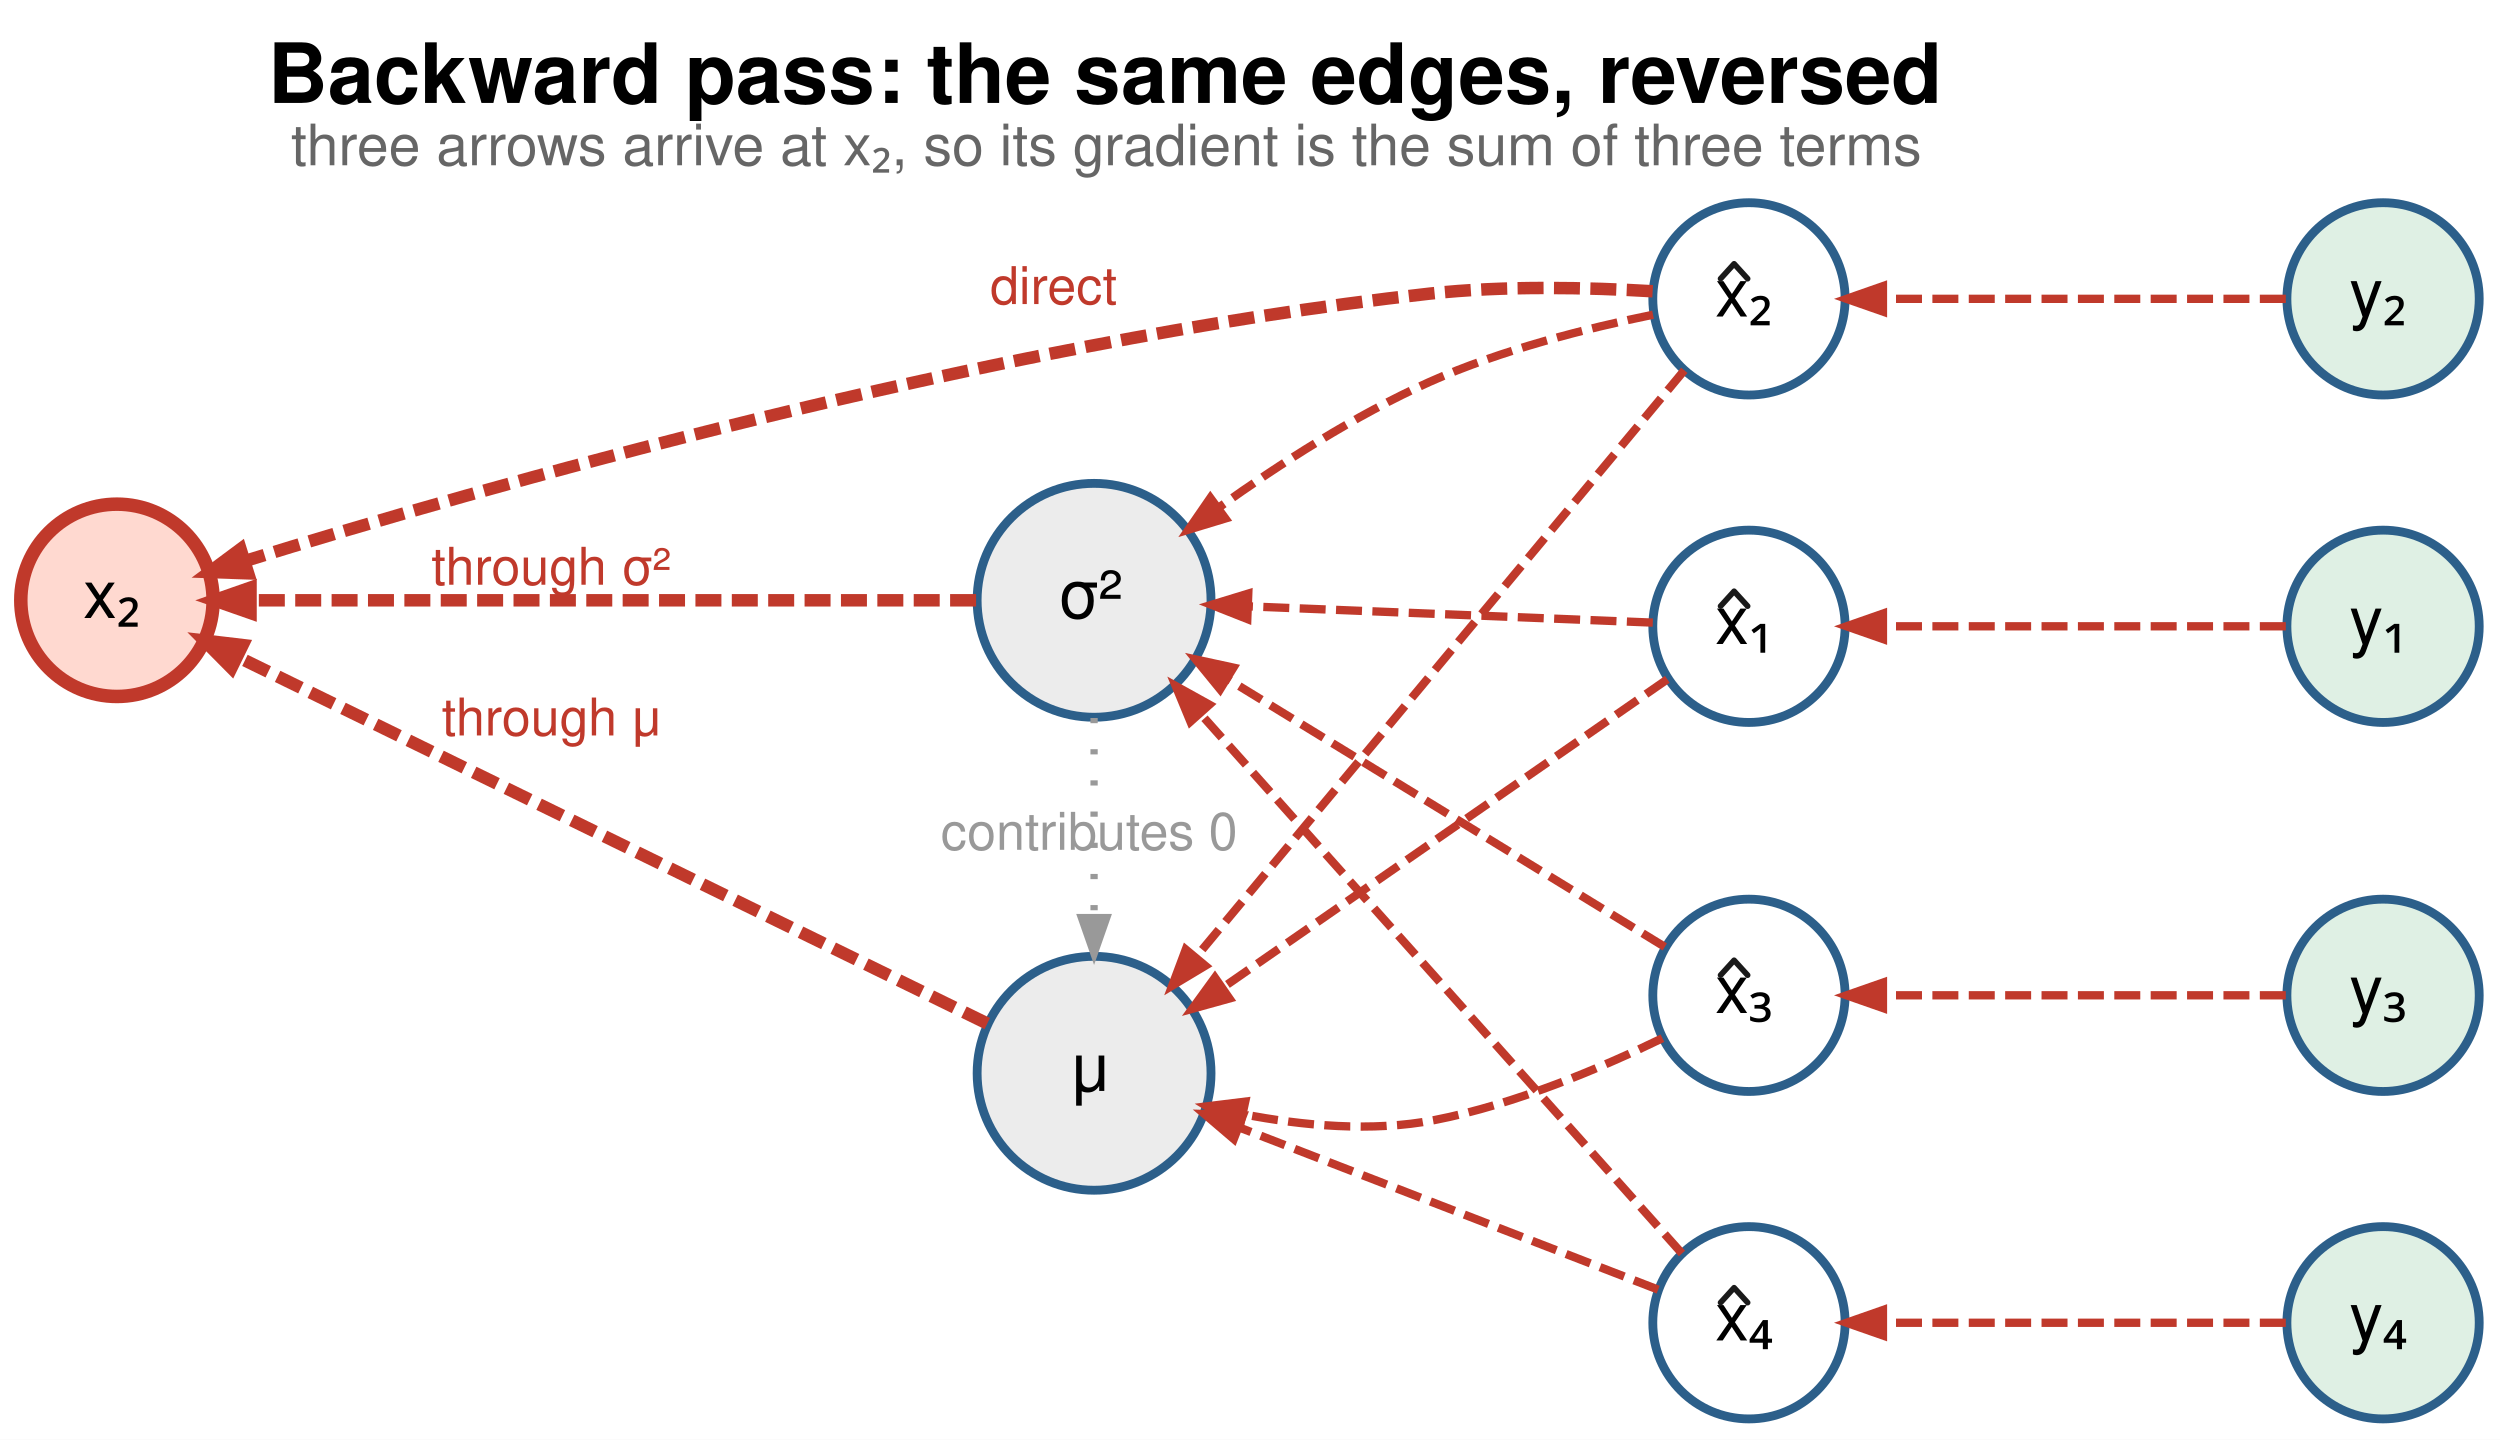
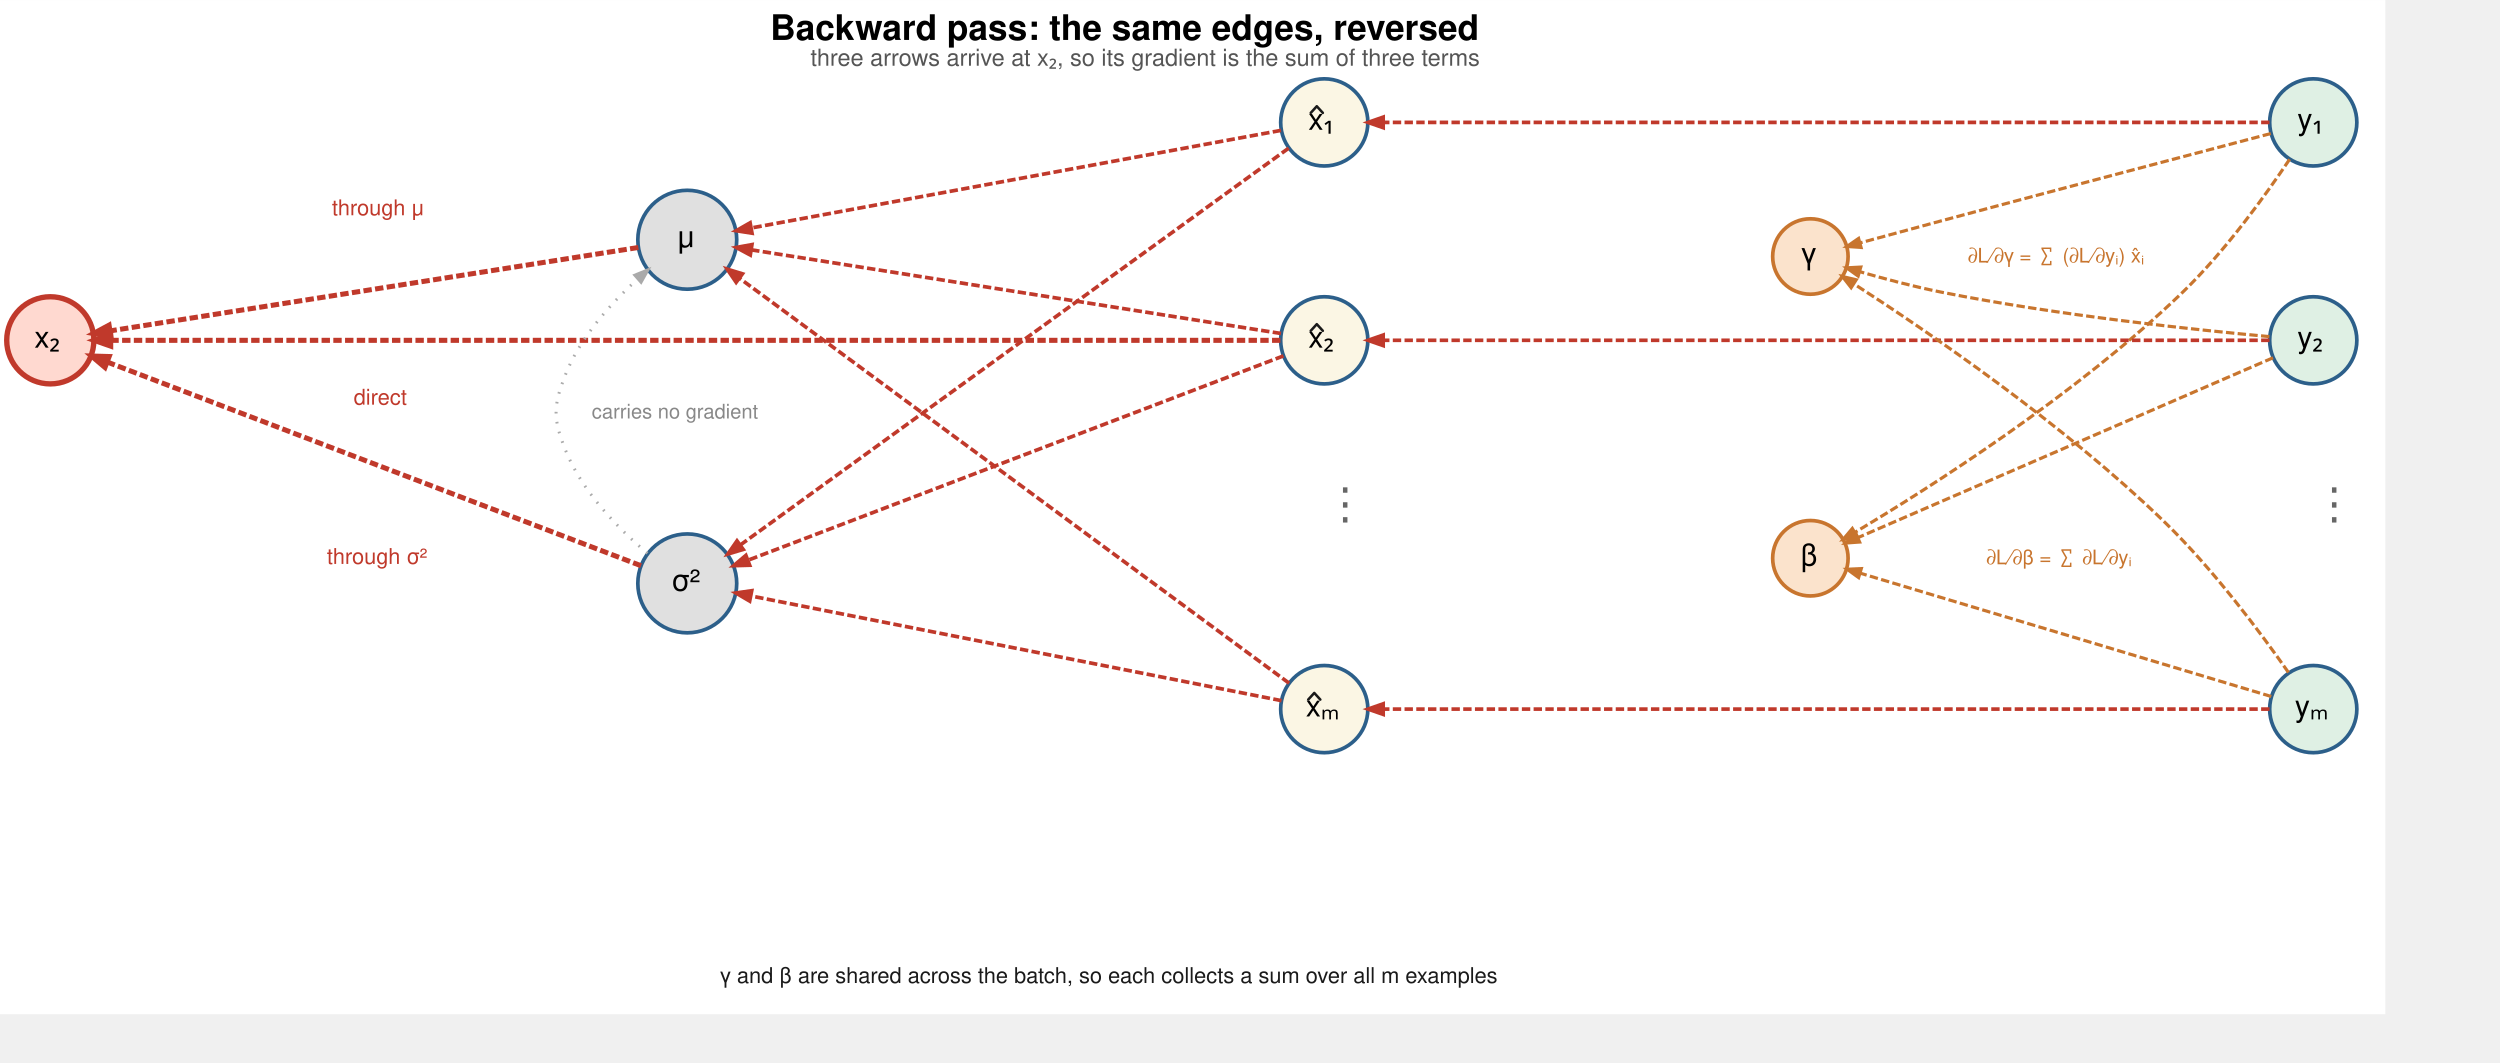
- <svg xmlns="http://www.w3.org/2000/svg" width="481pt" height="277pt" viewBox="0.00 0.00 481.00 277.00">
-   <g id="graph0" class="graph" transform="scale(1 1) rotate(0) translate(4 273)">
-     <polygon fill="white" stroke="transparent" points="-4,4 -4,-273 477,-273 477,4 -4,4" />
-     <text text-anchor="start" x="47.5" y="-253.2" font-family="Helvetica,sans-Serif" font-weight="bold" font-size="16.00">Backward pass: the same edges, reversed</text>
-     <text text-anchor="start" x="52" y="-241.2" font-family="Helvetica,sans-Serif" font-size="11.00" fill="#666666">three arrows arrive at x₂, so its gradient is the sum of three terms</text>
+ <svg xmlns="http://www.w3.org/2000/svg" width="1560pt" height="663pt" viewBox="68.40 28.80 1491.40 633.80">
+   <g id="graph0" class="graph" transform="scale(1 1) rotate(0) translate(72.4 629.8)">
+     <polygon fill="white" stroke="transparent" points="-4,4 -4,-601 1419,-601 1419,4 -4,4" />
+     <text text-anchor="start" x="455.5" y="-577.2" font-family="Helvetica,sans-Serif" font-weight="bold" font-size="21.00">Backward pass: the same edges, reversed</text>
+     <text text-anchor="start" x="479.5" y="-561.8" font-family="Helvetica,sans-Serif" font-size="14.00" fill="#555555">three arrows arrive at x₂, so its gradient is the sum of three terms</text>
    <g id="node1" class="node">
-       <ellipse fill="#dff0e4" stroke="#2c5f8a" stroke-width="1.7" cx="454.5" cy="-152.5" rx="18.5" ry="18.5" />
-       <text text-anchor="start" x="448" y="-149.1" font-family="Helvetica,sans-Serif" font-size="13.00">y₁</text>
+       <ellipse fill="#dff0e4" stroke="#2c5f8a" stroke-width="2.2" cx="1376" cy="-528" rx="26" ry="26" />
+       <text text-anchor="start" x="1366.5" y="-523.6" font-family="Helvetica,sans-Serif" font-size="18.00">y₁</text>
+     </g>
+     <g id="node4" class="node">
+       <ellipse fill="#fbe3cc" stroke="#c8752e" stroke-width="2.2" cx="1076" cy="-448" rx="22.5" ry="22.5" />
+       <text text-anchor="start" x="1070.5" y="-443.6" font-family="Helvetica,sans-Serif" font-size="18.00">γ</text>
+     </g>
+     <g id="edge14" class="edge">
+       <path fill="none" stroke="#c8752e" stroke-width="1.9" stroke-dasharray="5,2" d="M1350.66,-521.36C1309.39,-510.53 1225.1,-488.35 1153.8,-469.2 1137.98,-464.95 1120.36,-460.16 1105.9,-456.2" />
+       <polygon fill="#c8752e" stroke="#c8752e" stroke-width="1.9" points="1106.24,-453.39 1097.79,-453.98 1104.76,-458.79 1106.24,-453.39" />
    </g>
    <g id="node5" class="node">
-       <ellipse fill="none" stroke="#2c5f8a" stroke-width="1.7" cx="332.5" cy="-152.5" rx="18.5" ry="18.5" />
-       <text text-anchor="start" x="326.0" y="-149.1" font-family="Helvetica,sans-Serif" font-size="13.00">x₁</text>
-       <path d="M 327.04 -156.38 L 329.64 -159.24 L 332.24 -156.38" fill="none" stroke="#1a1a1a" stroke-width="1.10" stroke-linecap="round" stroke-linejoin="round" />
+       <ellipse fill="#fbe3cc" stroke="#c8752e" stroke-width="2.2" cx="1076" cy="-268" rx="22.5" ry="22.5" />
+       <text text-anchor="start" x="1070" y="-263.6" font-family="Helvetica,sans-Serif" font-size="18.00">β</text>
+     </g>
+     <g id="edge17" class="edge">
+       <path fill="none" stroke="#c8752e" stroke-width="1.9" stroke-dasharray="5,2" d="M1361.87,-505.97C1347.42,-484.39 1323.55,-451.28 1298.2,-426.8 1234.84,-365.62 1146.44,-309.62 1102.7,-283.49" />
+       <polygon fill="#c8752e" stroke="#c8752e" stroke-width="1.9" points="1103.88,-280.93 1095.57,-279.26 1101.02,-285.75 1103.88,-280.93" />
+     </g>
+     <g id="node6" class="node">
+       <ellipse fill="#fbf6e4" stroke="#2c5f8a" stroke-width="2.2" cx="786" cy="-528" rx="26" ry="26" />
+       <text text-anchor="start" x="776.5" y="-523.6" font-family="Helvetica,sans-Serif" font-size="18.00">x₁</text>
+       <path d="M 777.94 -533.68 L 781.54 -537.64 L 785.14 -533.68" fill="none" stroke="#1a1a1a" stroke-width="1.53" stroke-linecap="round" stroke-linejoin="round" />
    </g>
    <g id="edge1" class="edge">
-       <path fill="none" stroke="#c0392b" stroke-width="1.6" stroke-dasharray="5,2" d="M435.79,-152.5C415.32,-152.5 381.48,-152.5 358.37,-152.5" />
-       <polygon fill="#c0392b" stroke="#c0392b" stroke-width="1.6" points="358.28,-150.05 351.28,-152.5 358.28,-154.95 358.28,-150.05" />
+       <path fill="none" stroke="#c0392b" stroke-width="2.2" stroke-dasharray="5,2" d="M1349.89,-528C1255.18,-528 929.63,-528 821.34,-528" />
+       <polygon fill="#c0392b" stroke="#c0392b" stroke-width="2.2" points="821.15,-524.85 812.15,-528 821.14,-531.15 821.15,-524.85" />
    </g>
    <g id="node2" class="node">
-       <ellipse fill="#dff0e4" stroke="#2c5f8a" stroke-width="1.7" cx="454.5" cy="-215.5" rx="18.5" ry="18.5" />
-       <text text-anchor="start" x="448" y="-212.1" font-family="Helvetica,sans-Serif" font-size="13.00">y₂</text>
+       <ellipse fill="#dff0e4" stroke="#2c5f8a" stroke-width="2.2" cx="1376" cy="-398" rx="26" ry="26" />
+       <text text-anchor="start" x="1366.5" y="-393.6" font-family="Helvetica,sans-Serif" font-size="18.00">y₂</text>
    </g>
-     <g id="node6" class="node">
-       <ellipse fill="none" stroke="#2c5f8a" stroke-width="1.7" cx="332.5" cy="-215.5" rx="18.5" ry="18.5" />
-       <text text-anchor="start" x="326.0" y="-212.1" font-family="Helvetica,sans-Serif" font-size="13.00">x₂</text>
-       <path d="M 327.04 -219.38 L 329.64 -222.24 L 332.24 -219.38" fill="none" stroke="#1a1a1a" stroke-width="1.10" stroke-linecap="round" stroke-linejoin="round" />
+     <g id="edge15" class="edge">
+       <path fill="none" stroke="#c8752e" stroke-width="1.9" stroke-dasharray="5,2" d="M1349.81,-400.22C1308.07,-404.02 1223.98,-412.76 1153.8,-426.8 1137.73,-430.01 1120.1,-434.72 1105.69,-438.88" />
+       <polygon fill="#c8752e" stroke="#c8752e" stroke-width="1.9" points="1104.49,-436.31 1097.61,-441.25 1106.07,-441.69 1104.49,-436.31" />
+     </g>
+     <g id="edge18" class="edge">
+       <path fill="none" stroke="#c8752e" stroke-width="1.9" stroke-dasharray="5,2" d="M1351.96,-387.58C1297.13,-363.82 1163.09,-305.74 1104.35,-280.29" />
+       <polygon fill="#c8752e" stroke="#c8752e" stroke-width="1.9" points="1105.37,-277.67 1096.91,-277.06 1103.14,-282.81 1105.37,-277.67" />
+     </g>
+     <g id="node7" class="node">
+       <ellipse fill="#fbf6e4" stroke="#2c5f8a" stroke-width="2.2" cx="786" cy="-398" rx="26" ry="26" />
+       <text text-anchor="start" x="776.5" y="-393.6" font-family="Helvetica,sans-Serif" font-size="18.00">x₂</text>
+       <path d="M 777.94 -403.68 L 781.54 -407.64 L 785.14 -403.68" fill="none" stroke="#1a1a1a" stroke-width="1.53" stroke-linecap="round" stroke-linejoin="round" />
    </g>
    <g id="edge2" class="edge">
-       <path fill="none" stroke="#c0392b" stroke-width="1.6" stroke-dasharray="5,2" d="M435.79,-215.5C415.32,-215.5 381.48,-215.5 358.37,-215.5" />
-       <polygon fill="#c0392b" stroke="#c0392b" stroke-width="1.6" points="358.28,-213.05 351.28,-215.5 358.28,-217.95 358.28,-213.05" />
+       <path fill="none" stroke="#c0392b" stroke-width="2.2" stroke-dasharray="5,2" d="M1349.89,-398C1255.18,-398 929.63,-398 821.34,-398" />
+       <polygon fill="#c0392b" stroke="#c0392b" stroke-width="2.2" points="821.15,-394.85 812.15,-398 821.14,-401.15 821.15,-394.85" />
    </g>
    <g id="node3" class="node">
-       <ellipse fill="#dff0e4" stroke="#2c5f8a" stroke-width="1.7" cx="454.5" cy="-81.5" rx="18.5" ry="18.5" />
-       <text text-anchor="start" x="448" y="-78.1" font-family="Helvetica,sans-Serif" font-size="13.00">y₃</text>
+       <ellipse fill="#dff0e4" stroke="#2c5f8a" stroke-width="2.2" cx="1376" cy="-178" rx="26" ry="26" />
+       <text text-anchor="start" x="1365" y="-173.6" font-family="Helvetica,sans-Serif" font-size="18.00">yₘ</text>
    </g>
-     <g id="node7" class="node">
-       <ellipse fill="none" stroke="#2c5f8a" stroke-width="1.7" cx="332.5" cy="-81.5" rx="18.5" ry="18.5" />
-       <text text-anchor="start" x="326.0" y="-78.1" font-family="Helvetica,sans-Serif" font-size="13.00">x₃</text>
-       <path d="M 327.04 -85.38 L 329.64 -88.24 L 332.24 -85.38" fill="none" stroke="#1a1a1a" stroke-width="1.10" stroke-linecap="round" stroke-linejoin="round" />
+     <g id="edge16" class="edge">
+       <path fill="none" stroke="#c8752e" stroke-width="1.9" stroke-dasharray="5,2" d="M1361.21,-199.84C1344.77,-223.3 1316.68,-261.01 1287.7,-289.2 1226.84,-348.41 1143.52,-404.89 1101.89,-431.72" />
+       <polygon fill="#c8752e" stroke="#c8752e" stroke-width="1.9" points="1100.32,-429.4 1095.1,-436.08 1103.34,-434.12 1100.32,-429.4" />
+     </g>
+     <g id="edge19" class="edge">
+       <path fill="none" stroke="#c8752e" stroke-width="1.9" stroke-dasharray="5,2" d="M1350.94,-185.52C1295.93,-202.02 1164.82,-241.35 1105.75,-259.07" />
+       <polygon fill="#c8752e" stroke="#c8752e" stroke-width="1.9" points="1104.77,-256.45 1097.91,-261.43 1106.38,-261.81 1104.77,-256.45" />
+     </g>
+     <g id="node8" class="node">
+       <ellipse fill="#fbf6e4" stroke="#2c5f8a" stroke-width="2.2" cx="786" cy="-178" rx="26" ry="26" />
+       <text text-anchor="start" x="775.0" y="-173.6" font-family="Helvetica,sans-Serif" font-size="18.00">xₘ</text>
+       <path d="M 776.44 -183.68 L 780.04 -187.64 L 783.64 -183.68" fill="none" stroke="#1a1a1a" stroke-width="1.53" stroke-linecap="round" stroke-linejoin="round" />
    </g>
    <g id="edge3" class="edge">
-       <path fill="none" stroke="#c0392b" stroke-width="1.6" stroke-dasharray="5,2" d="M435.79,-81.5C415.32,-81.5 381.48,-81.5 358.37,-81.5" />
-       <polygon fill="#c0392b" stroke="#c0392b" stroke-width="1.6" points="358.28,-79.05 351.28,-81.5 358.28,-83.95 358.28,-79.05" />
+       <path fill="none" stroke="#c0392b" stroke-width="2.2" stroke-dasharray="5,2" d="M1349.89,-178C1255.18,-178 929.63,-178 821.34,-178" />
+       <polygon fill="#c0392b" stroke="#c0392b" stroke-width="2.2" points="821.15,-174.85 812.15,-178 821.14,-181.15 821.15,-174.85" />
    </g>
-     <g id="node4" class="node">
-       <ellipse fill="#dff0e4" stroke="#2c5f8a" stroke-width="1.7" cx="454.5" cy="-18.5" rx="18.5" ry="18.5" />
-       <text text-anchor="start" x="448" y="-15.1" font-family="Helvetica,sans-Serif" font-size="13.00">y₄</text>
-     </g>
-     <g id="node8" class="node">
-       <ellipse fill="none" stroke="#2c5f8a" stroke-width="1.7" cx="332.5" cy="-18.5" rx="18.5" ry="18.5" />
-       <text text-anchor="start" x="326.0" y="-15.1" font-family="Helvetica,sans-Serif" font-size="13.00">x₄</text>
-       <path d="M 327.04 -22.38 L 329.64 -25.24 L 332.24 -22.38" fill="none" stroke="#1a1a1a" stroke-width="1.10" stroke-linecap="round" stroke-linejoin="round" />
+     <g id="node9" class="node">
+       <ellipse fill="#e0e0e0" stroke="#2c5f8a" stroke-width="2.2" cx="406" cy="-458" rx="29.5" ry="29.5" />
+       <text text-anchor="start" x="400" y="-453.6" font-family="Helvetica,sans-Serif" font-size="18.00">μ</text>
    </g>
    <g id="edge4" class="edge">
-       <path fill="none" stroke="#c0392b" stroke-width="1.6" stroke-dasharray="5,2" d="M435.79,-18.5C415.32,-18.5 381.48,-18.5 358.37,-18.5" />
-       <polygon fill="#c0392b" stroke="#c0392b" stroke-width="1.6" points="358.28,-16.05 351.28,-18.5 358.28,-20.95 358.28,-16.05" />
+       <path fill="none" stroke="#c0392b" stroke-width="2.2" stroke-dasharray="5,2" d="M760.18,-523.24C694.61,-511.16 521.39,-479.26 444.13,-465.02" />
+       <polygon fill="#c0392b" stroke="#c0392b" stroke-width="2.2" points="444.62,-461.91 435.2,-463.38 443.48,-468.11 444.62,-461.91" />
    </g>
-     <g id="node9" class="node">
-       <ellipse fill="#ececec" stroke="#2c5f8a" stroke-width="1.7" cx="206.5" cy="-66.5" rx="22.5" ry="22.5" />
-       <text text-anchor="start" x="202" y="-63.1" font-family="Helvetica,sans-Serif" font-size="13.00">μ</text>
+     <g id="node10" class="node">
+       <ellipse fill="#e0e0e0" stroke="#2c5f8a" stroke-width="2.2" cx="406" cy="-253" rx="29.5" ry="29.5" />
+       <text text-anchor="start" x="396.5" y="-248.6" font-family="Helvetica,sans-Serif" font-size="18.00">σ²</text>
+     </g>
+     <g id="edge7" class="edge">
+       <path fill="none" stroke="#c0392b" stroke-width="2.2" stroke-dasharray="5,2" d="M764.76,-512.63C701.29,-466.7 512.84,-330.32 437.57,-275.85" />
+       <polygon fill="#c0392b" stroke="#c0392b" stroke-width="2.2" points="439.37,-273.26 430.23,-270.53 435.67,-278.36 439.37,-273.26" />
    </g>
    <g id="edge5" class="edge">
-       <path fill="none" stroke="#c0392b" stroke-width="1.6" stroke-dasharray="5,2" d="M316.79,-142.3C295.65,-127.63 256.44,-100.44 231.18,-82.92" />
-       <polygon fill="#c0392b" stroke="#c0392b" stroke-width="1.6" points="232.54,-80.89 225.39,-78.91 229.75,-84.91 232.54,-80.89" />
+       <path fill="none" stroke="#c0392b" stroke-width="2.2" stroke-dasharray="5,2" d="M760.18,-402.08C694.61,-412.43 521.39,-439.78 444.13,-451.98" />
+       <polygon fill="#c0392b" stroke="#c0392b" stroke-width="2.2" points="443.6,-448.87 435.2,-453.39 444.58,-455.1 443.6,-448.87" />
    </g>
-     <g id="node10" class="node">
-       <ellipse fill="#ececec" stroke="#2c5f8a" stroke-width="1.7" cx="206.5" cy="-157.5" rx="22.5" ry="22.5" />
-       <text text-anchor="start" x="199.5" y="-154.1" font-family="Helvetica,sans-Serif" font-size="13.00">σ²</text>
+     <g id="edge8" class="edge">
+       <path fill="none" stroke="#c0392b" stroke-width="2.2" stroke-dasharray="5,2" d="M761.65,-388.71C696.67,-363.91 518.87,-296.07 442.09,-266.77" />
+       <polygon fill="#c0392b" stroke="#c0392b" stroke-width="2.2" points="443.21,-263.83 433.68,-263.56 440.96,-269.71 443.21,-263.83" />
+     </g>
+     <g id="node11" class="node">
+       <ellipse fill="#ffd9d0" stroke="#c0392b" stroke-width="3.2" cx="26" cy="-398" rx="26" ry="26" />
+       <text text-anchor="start" x="16.5" y="-393.6" font-family="Helvetica,sans-Serif" font-size="18.00">x₂</text>
+     </g>
+     <g id="edge10" class="edge">
+       <path fill="none" stroke="#c0392b" stroke-width="3" stroke-dasharray="5,2" d="M759.84,-398C646.1,-398 194.42,-398 62.41,-398" />
+       <polygon fill="#c0392b" stroke="#c0392b" stroke-width="3" points="62.05,-394.5 52.05,-398 62.05,-401.5 62.05,-394.5" />
+     </g>
+     <g id="edge6" class="edge">
+       <path fill="none" stroke="#c0392b" stroke-width="2.2" stroke-dasharray="5,2" d="M765.03,-193.45C701.7,-240.12 512.16,-379.77 437.1,-435.08" />
+       <polygon fill="#c0392b" stroke="#c0392b" stroke-width="2.2" points="435.16,-432.6 429.79,-440.47 438.9,-437.67 435.16,-432.6" />
    </g>
    <g id="edge9" class="edge">
-       <path fill="none" stroke="#c0392b" stroke-width="1.6" stroke-dasharray="5,2" d="M314,-153.21C293.79,-154.02 260.25,-155.37 236.21,-156.34" />
-       <polygon fill="#c0392b" stroke="#c0392b" stroke-width="1.6" points="235.98,-153.9 229.08,-156.63 236.17,-158.8 235.98,-153.9" />
+       <path fill="none" stroke="#c0392b" stroke-width="2.2" stroke-dasharray="5,2" d="M760.48,-183.04C695.07,-195.95 521.21,-230.26 443.93,-245.51" />
+       <polygon fill="#c0392b" stroke="#c0392b" stroke-width="2.2" points="443.22,-242.44 435,-247.28 444.44,-248.62 443.22,-242.44" />
    </g>
-     <g id="edge6" class="edge">
-       <path fill="none" stroke="#c0392b" stroke-width="1.6" stroke-dasharray="5,2" d="M320.06,-201.75C298.61,-175.98 252.18,-120.19 226.16,-88.92" />
-       <polygon fill="#c0392b" stroke="#c0392b" stroke-width="1.6" points="227.9,-87.19 221.54,-83.37 224.14,-90.32 227.9,-87.19" />
-     </g>
-     <g id="edge10" class="edge">
-       <path fill="none" stroke="#c0392b" stroke-width="1.6" stroke-dasharray="5,2" d="M314.04,-212.45C301.67,-209.92 284.88,-205.72 271,-199.5 256.72,-193.1 242.07,-183.64 230.45,-175.32" />
-       <polygon fill="#c0392b" stroke="#c0392b" stroke-width="1.6" points="231.76,-173.24 224.66,-171.09 228.87,-177.2 231.76,-173.24" />
-     </g>
-     <g id="node11" class="node">
-       <ellipse fill="#ffd9d0" stroke="#c0392b" stroke-width="2.6" cx="18.5" cy="-157.5" rx="18.5" ry="18.5" />
-       <text text-anchor="start" x="12" y="-154.1" font-family="Helvetica,sans-Serif" font-size="13.00">x₂</text>
+     <g id="edge11" class="edge">
+       <path fill="none" stroke="#c0392b" stroke-width="3" stroke-dasharray="5,2" d="M376.81,-453.39C308.24,-442.56 136.99,-415.53 62.06,-403.69" />
+       <polygon fill="#c0392b" stroke="#c0392b" stroke-width="3" points="62.15,-400.17 51.73,-402.06 61.06,-407.08 62.15,-400.17" />
    </g>
    <g id="edge13" class="edge">
-       <path fill="none" stroke="#c0392b" stroke-width="2.4" stroke-dasharray="5,2" d="M313.97,-216.96C301.86,-217.68 285.41,-218.09 271,-216.5 185.7,-207.07 87.41,-178.77 43.2,-165.08" />
-       <polygon fill="#c0392b" stroke="#c0392b" stroke-width="2.4" points="43.74,-162.69 36.33,-162.94 42.28,-167.36 43.74,-162.69" />
-       <text text-anchor="start" x="186.5" y="-214.5" font-family="Helvetica,sans-Serif" font-size="10.00" fill="#c0392b">  direct  </text>
-     </g>
-     <g id="edge7" class="edge">
-       <path fill="none" stroke="#c0392b" stroke-width="1.6" stroke-dasharray="5,2" d="M315.85,-73.25C304.14,-67.57 287.53,-60.51 272,-57.5 259.96,-55.16 246.54,-56.42 235.07,-58.65" />
-       <polygon fill="#c0392b" stroke="#c0392b" stroke-width="1.6" points="234.54,-56.26 228.22,-60.14 235.58,-61.05 234.54,-56.26" />
-     </g>
-     <g id="edge11" class="edge">
-       <path fill="none" stroke="#c0392b" stroke-width="1.6" stroke-dasharray="5,2" d="M316.3,-90.82C295.31,-103.68 257.22,-127.02 232.14,-142.4" />
-       <polygon fill="#c0392b" stroke="#c0392b" stroke-width="1.6" points="230.75,-140.38 226.06,-146.12 233.31,-144.55 230.75,-140.38" />
-     </g>
-     <g id="edge8" class="edge">
-       <path fill="none" stroke="#c0392b" stroke-width="1.6" stroke-dasharray="5,2" d="M315.03,-24.87C294.44,-32.85 258.91,-46.6 234.35,-56.11" />
-       <polygon fill="#c0392b" stroke="#c0392b" stroke-width="1.6" points="233.38,-53.85 227.74,-58.66 235.15,-58.42 233.38,-53.85" />
+       <path fill="none" stroke="#aaaaaa" stroke-width="1.8" stroke-dasharray="1,5" d="M382.22,-270.96C364.85,-285.67 342.67,-308.19 332.8,-333.8 326.02,-351.38 326.07,-358.6 332.8,-376.2 341.57,-399.15 360.06,-419.72 376.27,-434.5" />
+       <polygon fill="#aaaaaa" stroke="#aaaaaa" stroke-width="1.8" points="374.72,-436.87 382.57,-440.07 378.43,-432.67 374.72,-436.87" />
    </g>
    <g id="edge12" class="edge">
-       <path fill="none" stroke="#c0392b" stroke-width="1.6" stroke-dasharray="5,2" d="M319.61,-31.83C298.24,-55.78 253.16,-106.32 227.14,-135.48" />
-       <polygon fill="#c0392b" stroke="#c0392b" stroke-width="1.6" points="225.04,-134.16 222.2,-141.02 228.69,-137.42 225.04,-134.16" />
+       <path fill="none" stroke="#c0392b" stroke-width="3" stroke-dasharray="5,2" d="M378.37,-263.54C310.21,-289.55 134.22,-356.71 59.91,-385.06" />
+       <polygon fill="#c0392b" stroke="#c0392b" stroke-width="3" points="58.63,-381.8 50.54,-388.64 61.13,-388.34 58.63,-381.8" />
    </g>
-     <g id="edge14" class="edge">
-       <path fill="none" stroke="#c0392b" stroke-width="2.4" stroke-dasharray="5,2" d="M185.95,-76.07C151.09,-93.12 78.43,-128.67 41.73,-146.62" />
-       <polygon fill="#c0392b" stroke="#c0392b" stroke-width="2.4" points="40.53,-144.49 35.31,-149.76 42.68,-148.89 40.53,-144.49" />
-       <text text-anchor="start" x="81" y="-131.5" font-family="Helvetica,sans-Serif" font-size="10.00" fill="#c0392b">  through μ  </text>
+     <g id="node12" class="node">
+       <text text-anchor="start" x="785.5" y="-291.7" font-family="Helvetica,sans-Serif" font-size="26.00" fill="#666666">⋮</text>
    </g>
-     <g id="edge16" class="edge">
-       <path fill="none" stroke="#999999" stroke-width="1.4" stroke-dasharray="1,5" d="M206.5,-134.86C206.5,-123.29 206.5,-109.05 206.5,-96.57" />
-       <polygon fill="#999999" stroke="#999999" stroke-width="1.4" points="208.95,-96.46 206.5,-89.46 204.05,-96.46 208.95,-96.46" />
-       <text text-anchor="start" x="177" y="-109.5" font-family="Helvetica,sans-Serif" font-size="10.00" fill="#999999">  contributes 0  </text>
+     <g id="node13" class="node">
+       <text text-anchor="start" x="1375.5" y="-291.7" font-family="Helvetica,sans-Serif" font-size="26.00" fill="#666666">⋮</text>
    </g>
-     <g id="edge15" class="edge">
-       <path fill="none" stroke="#c0392b" stroke-width="2.4" stroke-dasharray="5,2" d="M183.8,-157.5C149.09,-157.5 81.25,-157.5 44.54,-157.5" />
-       <polygon fill="#c0392b" stroke="#c0392b" stroke-width="2.4" points="44.2,-155.05 37.2,-157.5 44.2,-159.95 44.2,-155.05" />
-       <text text-anchor="start" x="79" y="-160.5" font-family="Helvetica,sans-Serif" font-size="10.00" fill="#c0392b">  through σ²  </text>
+     <g id="node14" class="node">
+       <polygon fill="white" stroke="transparent" points="201.5,-351 201.5,-375 250.5,-375 250.5,-351 201.5,-351" />
+       <text text-anchor="start" x="207" y="-359.6" font-family="Helvetica,sans-Serif" font-size="13.00" fill="#c0392b">direct</text>
+     </g>
+     <g id="node15" class="node">
+       <polygon fill="white" stroke="transparent" points="188.5,-464 188.5,-488 263.5,-488 263.5,-464 188.5,-464" />
+       <text text-anchor="start" x="194" y="-472.6" font-family="Helvetica,sans-Serif" font-size="13.00" fill="#c0392b">through μ</text>
+     </g>
+     <g id="node16" class="node">
+       <polygon fill="white" stroke="transparent" points="186,-256 186,-280 266,-280 266,-256 186,-256" />
+       <text text-anchor="start" x="191" y="-264.6" font-family="Helvetica,sans-Serif" font-size="13.00" fill="#c0392b">through σ²</text>
+     </g>
+     <g id="node17" class="node">
+       <polygon fill="white" stroke="transparent" points="344,-343.5 344,-366.5 468,-366.5 468,-343.5 344,-343.5" />
+       <text text-anchor="start" x="349" y="-351.4" font-family="Helvetica,sans-Serif" font-size="12.00" fill="#888888">carries no gradient</text>
+     </g>
+     <g id="node18" class="node">
+       <polygon fill="white" stroke="transparent" points="1165,-436.5 1165,-459.5 1287,-459.5 1287,-436.5 1165,-436.5" />
+       <text text-anchor="start" x="1170" y="-444.4" font-family="Helvetica,sans-Serif" font-size="12.00" fill="#c8752e">∂L∕∂γ = ∑ (∂L∕∂yᵢ) x̂ᵢ</text>
+     </g>
+     <g id="node19" class="node">
+       <polygon fill="white" stroke="transparent" points="1175.5,-256.5 1175.5,-279.5 1276.5,-279.5 1276.5,-256.5 1175.5,-256.5" />
+       <text text-anchor="start" x="1181" y="-264.4" font-family="Helvetica,sans-Serif" font-size="12.00" fill="#c8752e">∂L∕∂β = ∑ ∂L∕∂yᵢ</text>
+     </g>
+     <g id="node20" class="node">
+       <text text-anchor="start" x="425.5" y="-14.6" font-family="Helvetica,sans-Serif" font-size="13.00" fill="#1a1a1a">γ and β are shared across the batch, so each collects a sum over all m examples</text>
    </g>
  </g>
</svg>
